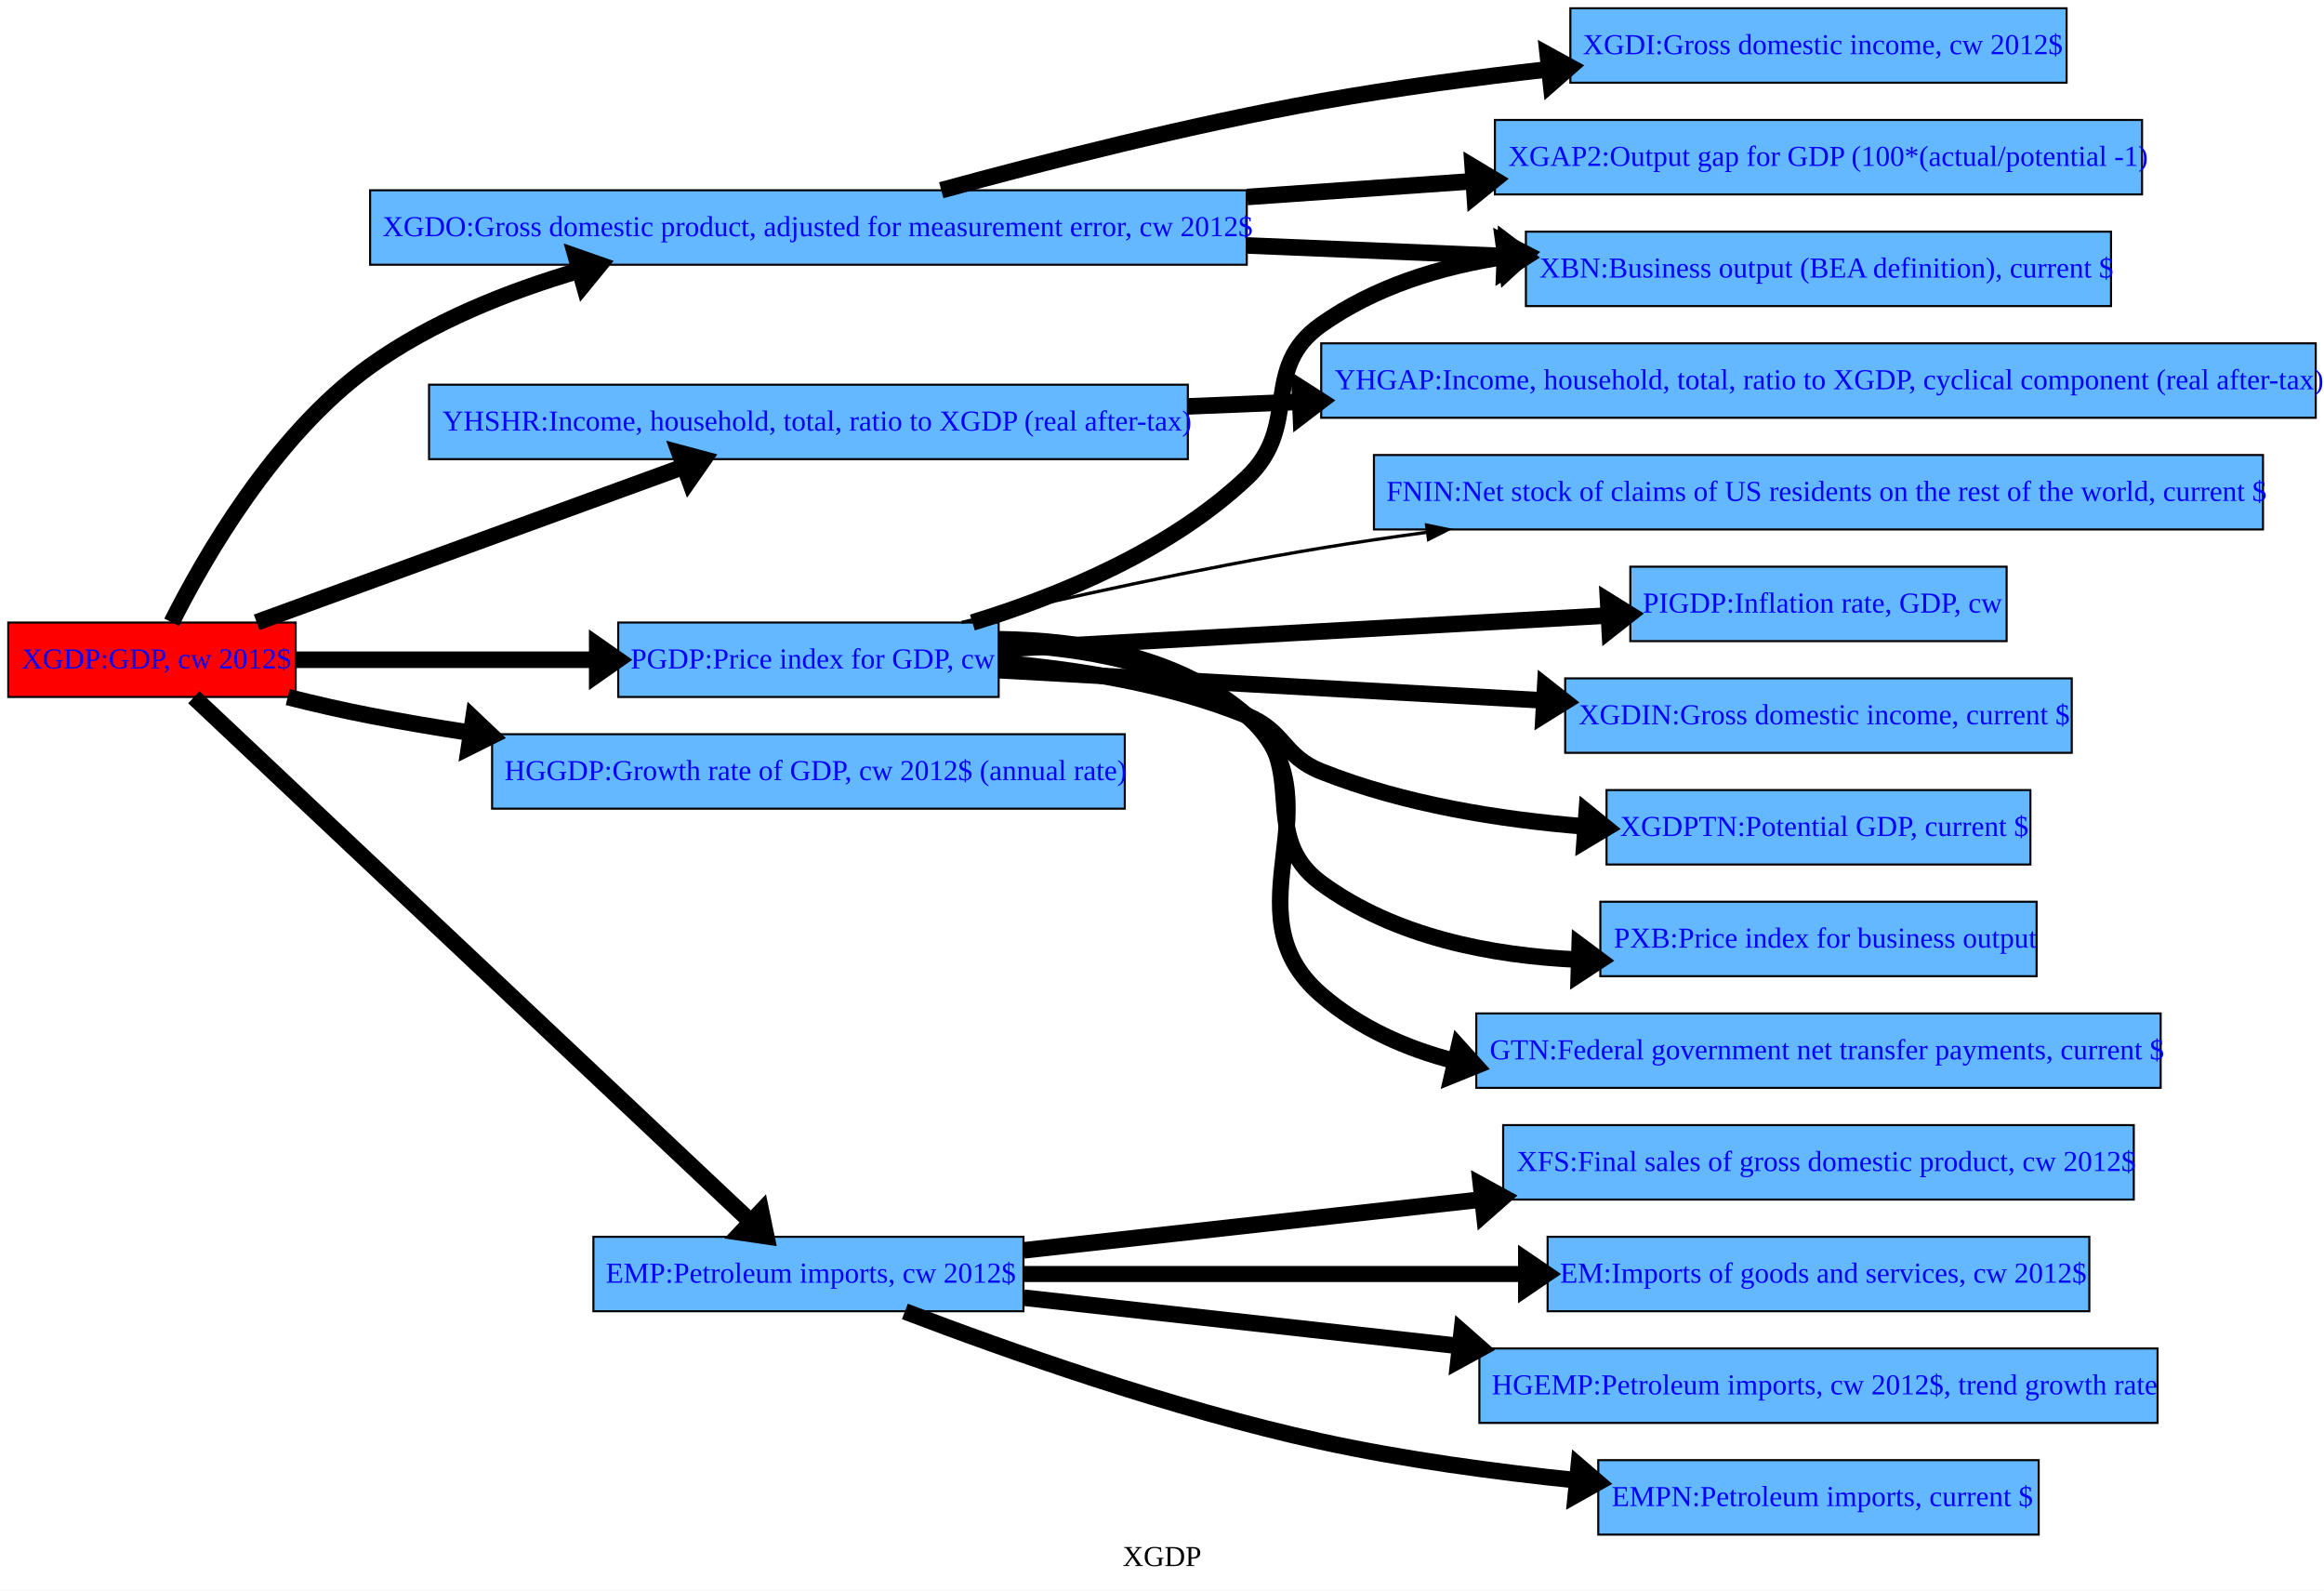
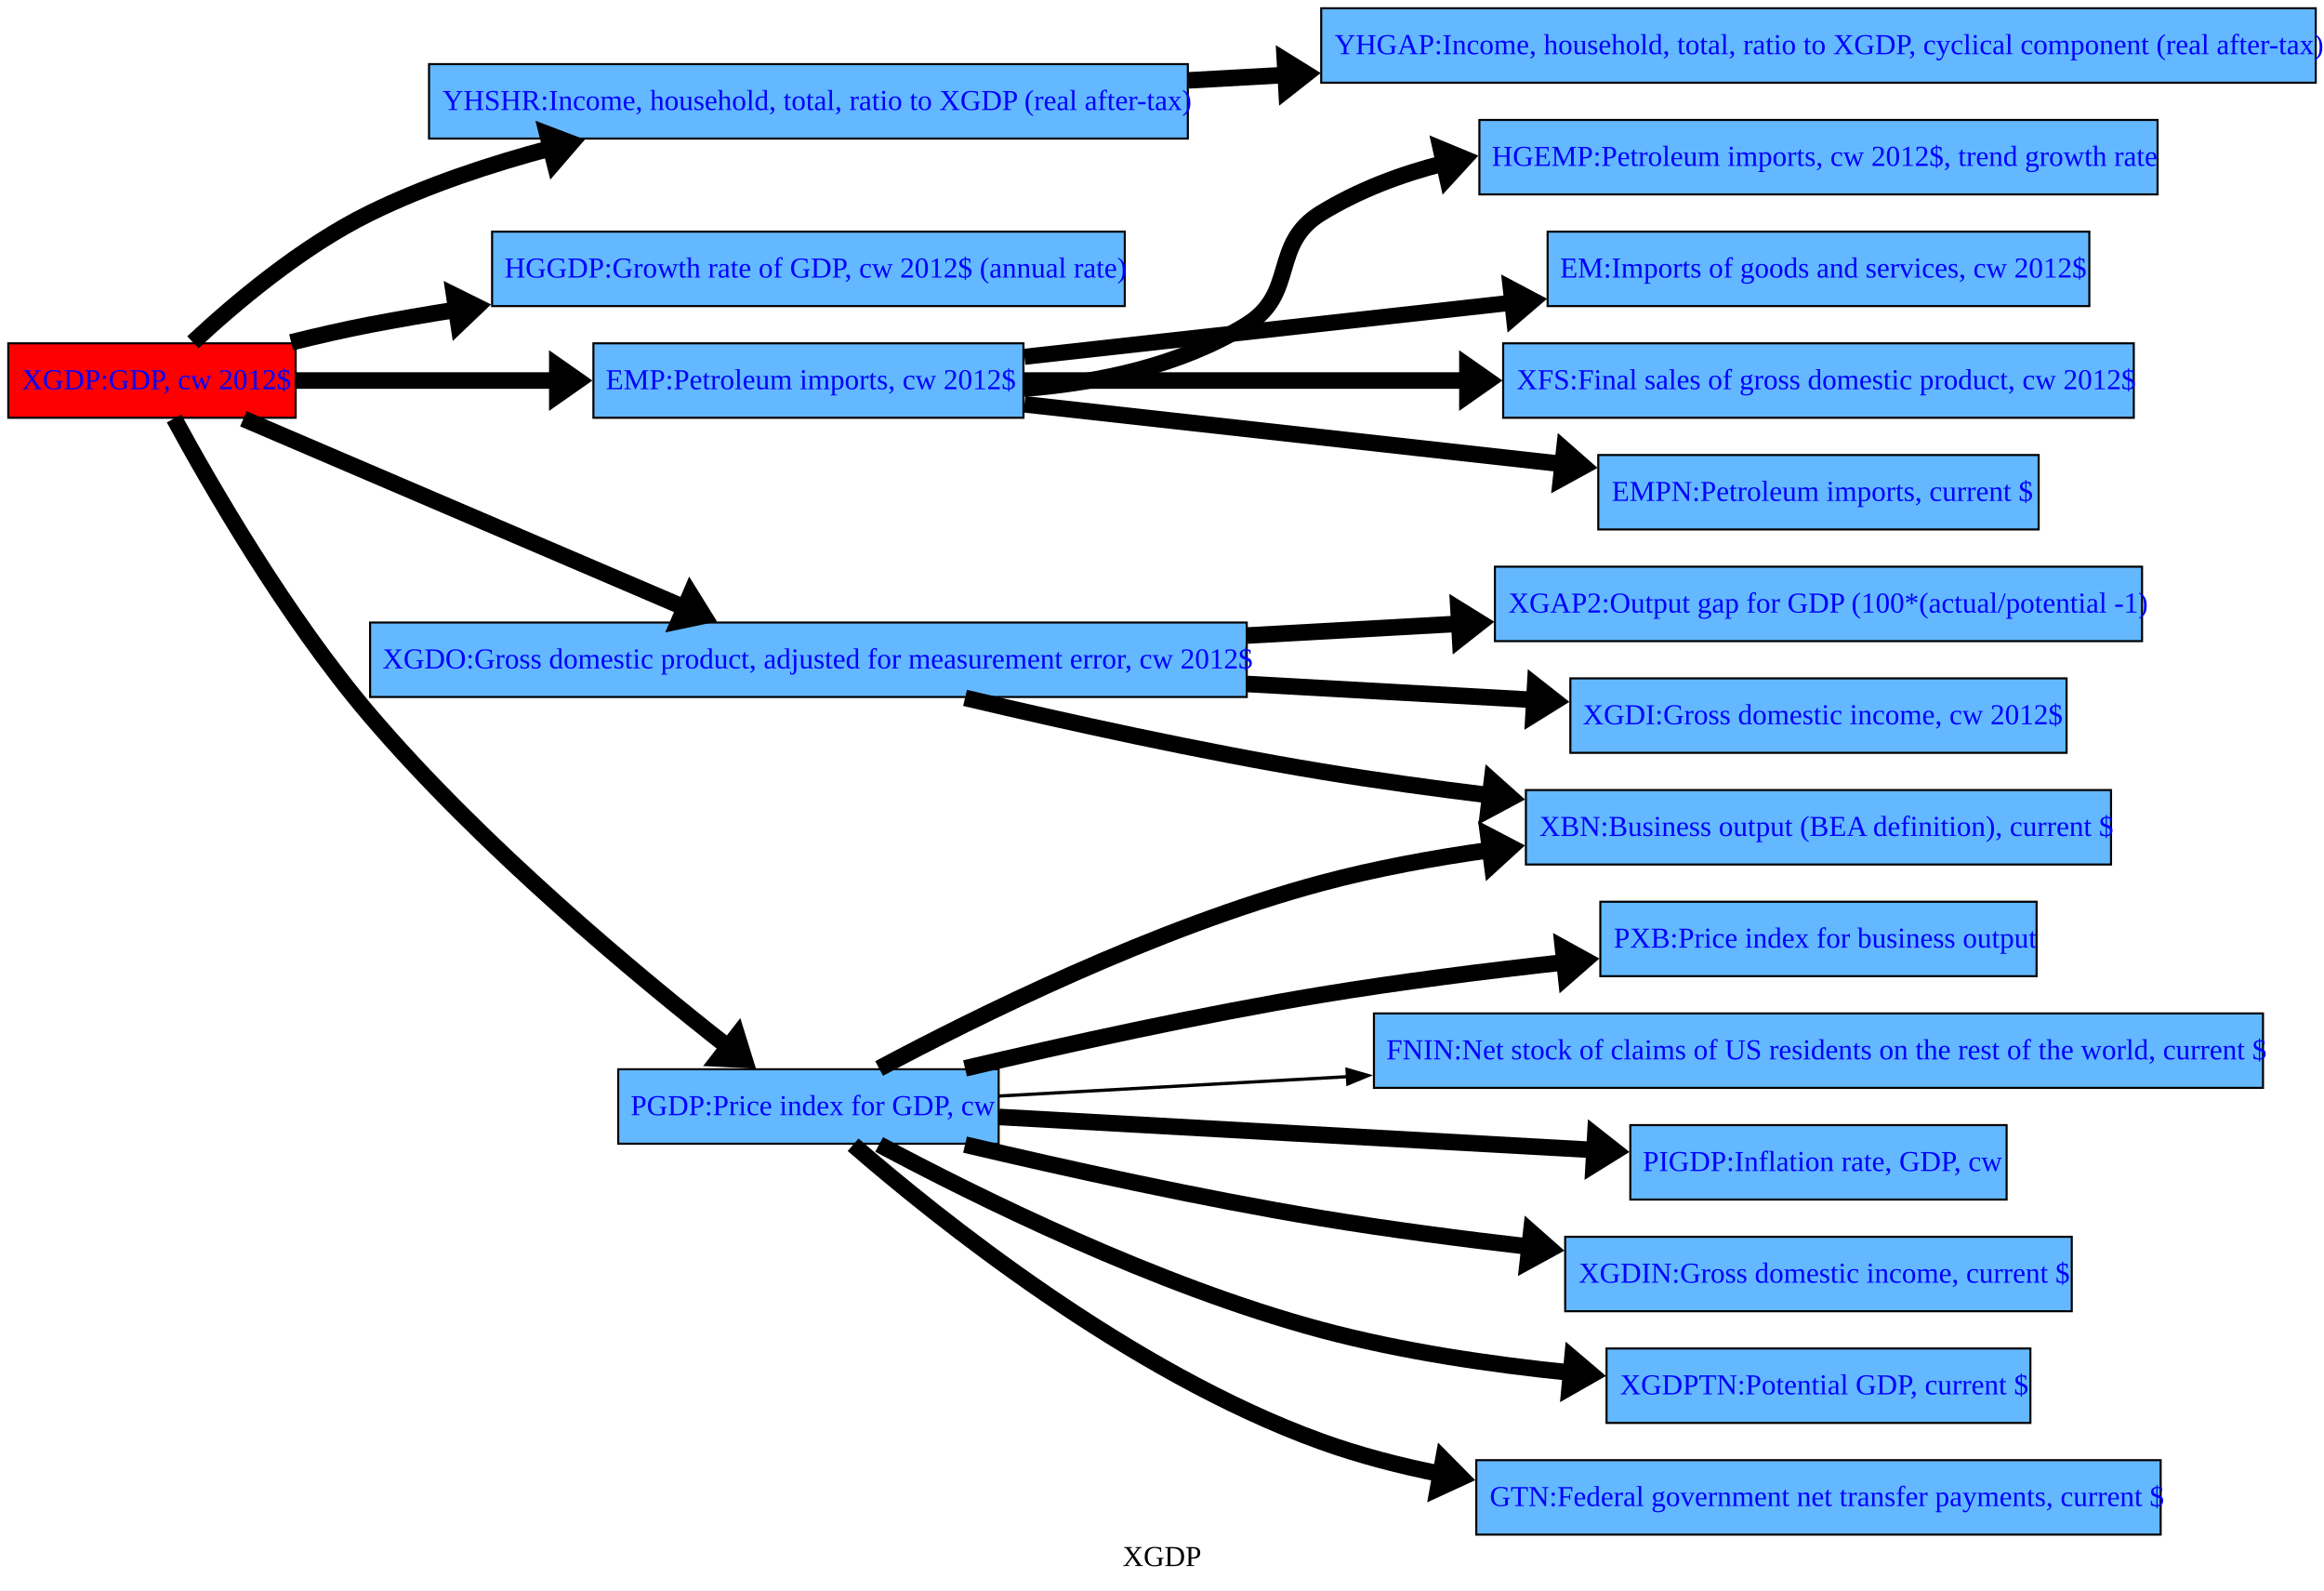
<svg xmlns="http://www.w3.org/2000/svg" xmlns:xlink="http://www.w3.org/1999/xlink" width="1124pt" height="769pt" viewBox="0.00 0.00 1124.00 769.00">
  <g id="graph0" class="graph" transform="scale(1 1) rotate(0) translate(4 765)">
-     <polygon fill="white" stroke="transparent" points="-4,4 -4,-765 1120,-765 1120,4 -4,4" />
+     <polygon fill="white" stroke="none" points="-4,4 -4,-765 1120,-765 1120,4 -4,4" />
    <text text-anchor="middle" x="558" y="-7.8" font-family="Times New Roman,serif" font-size="14.00">XGDP</text>
    <g id="node1" class="node">
      <g id="a_node1">
-         <a xlink:title="Net stock of claims of US residents on the rest of the world, current $ FRML  &lt;&gt; FNIN = FNIN_A+FNIN_AERR+ (.25*FCBN+.54*(((LOG(FPC))-(LOG(FPC(-1))))*FNICN(-1))-.32*(((LOG(PGDP))-(LOG(PGDP(-1))))*FNILN(-1))-.67*(((LOG(FPX))-(LOG(FPX(-1))))*FNICN(-1))+.06*(((LOG(FPX))-(LOG(FPX(-1))))*FNILN(-1))+FNIRN) +FNIN(-1) $">
-           <polygon fill="#63b8ff" stroke="black" points="1090.5,-545 660.5,-545 660.5,-509 1090.5,-509 1090.5,-545" />
-           <text text-anchor="start" x="666.5" y="-522.8" font-family="Times New Roman,serif" font-size="14.00" fill="blue">FNIN:Net stock of claims of US residents on the rest of the world, current $</text>
+         <a xlink:title="Petroleum imports, cw 2012$, trend growth rate FRML &lt;Z&gt; HGEMP = HGEMP_A+HGEMP_AERR+ (.9*HGEMP(-1)+.1*400*LOG(EMP/EMP(-1)))  $">
+           <polygon fill="#63b8ff" stroke="black" points="1039.5,-707 711.5,-707 711.5,-671 1039.5,-671 1039.5,-707" />
+           <text text-anchor="start" x="717.5" y="-684.8" font-family="Times New Roman,serif" font-size="14.00" fill="blue">HGEMP:Petroleum imports, cw 2012$, trend growth rate</text>
        </a>
      </g>
    </g>
    <g id="node2" class="node">
      <g id="a_node2">
-         <a xlink:title="Gross domestic product, adjusted for measurement error, cw 2012$ FRML  &lt;&gt; XGDO = XGDO_A+XGDO_AERR+ (XGDP/MEP)  $">
-           <polygon fill="#63b8ff" stroke="black" points="599,-673 175,-673 175,-637 599,-637 599,-673" />
-           <text text-anchor="start" x="181" y="-650.8" font-family="Times New Roman,serif" font-size="14.00" fill="blue">XGDO:Gross domestic product, adjusted for measurement error, cw 2012$</text>
+         <a xlink:title="Imports of goods and services, cw 2012$ FRML  &lt;&gt; EM = EXP(EM_A+EM_AERR+ (LOG(EM(-1))+.5*(EMON/EMN+EMON(-1)/EMN(-1))*((LOG(EMO))-(LOG(EMO(-1))))+.5*(EMPN/EMN+EMPN(-1)/EMN(-1))*((LOG(EMP))-(LOG(EMP(-1))))) ) $">
+           <polygon fill="#63b8ff" stroke="black" points="1006.5,-653 744.5,-653 744.5,-617 1006.5,-617 1006.5,-653" />
+           <text text-anchor="start" x="750.5" y="-630.8" font-family="Times New Roman,serif" font-size="14.00" fill="blue">EM:Imports of goods and services, cw 2012$</text>
        </a>
      </g>
    </g>
    <g id="node3" class="node">
      <g id="a_node3">
-         <a xlink:title="Gross domestic income, cw 2012$ FRML  &lt;&gt; XGDI = XGDI_A+XGDI_AERR+ (XGDO*MEI)  $">
-           <polygon fill="#63b8ff" stroke="black" points="995.5,-761 755.5,-761 755.5,-725 995.5,-725 995.5,-761" />
-           <text text-anchor="start" x="761.5" y="-738.8" font-family="Times New Roman,serif" font-size="14.00" fill="blue">XGDI:Gross domestic income, cw 2012$</text>
-         </a>
-       </g>
-     </g>
-     <g id="edge18" class="edge">
-       <g id="a_edge18">
-         <a xlink:href="bogus" xlink:title=" XGDO -&gt; XGDI Min. att. -1633%  max: 465%">
-           <path fill="none" stroke="black" stroke-width="8" d="M451.23,-673.02C500.84,-686.58 571.85,-704.69 635,-716 670.58,-722.37 709.41,-727.52 745.26,-731.54" />
-           <polygon fill="black" stroke="black" stroke-width="8" points="744.58,-738.51 755.28,-732.64 746.11,-724.59 744.58,-738.51" />
-         </a>
-       </g>
-     </g>
-     <g id="node8" class="node">
-       <g id="a_node8">
-         <a xlink:title="Business output (BEA definition), current $ FRML  &lt;&gt; XBN = XBN_A+XBN_AERR+ (PXB/100*XBO+XGDPN-XGDO*PGDP/100)  $">
-           <polygon fill="#63b8ff" stroke="black" points="1017,-653 734,-653 734,-617 1017,-617 1017,-653" />
-           <text text-anchor="start" x="740.5" y="-630.8" font-family="Times New Roman,serif" font-size="14.00" fill="blue">XBN:Business output (BEA definition), current $</text>
-         </a>
-       </g>
-     </g>
-     <g id="edge15" class="edge">
-       <g id="a_edge15">
-         <a xlink:href="bogus" xlink:title=" XGDO -&gt; XBN Min. att. -412%  max: 993%">
-           <path fill="none" stroke="black" stroke-width="8" d="M599.26,-646.31C641.14,-644.59 684.29,-642.82 723.66,-641.2" />
-           <polygon fill="black" stroke="black" stroke-width="8" points="724.15,-648.19 733.85,-640.78 723.57,-634.2 724.15,-648.19" />
-         </a>
-       </g>
-     </g>
-     <g id="node11" class="node">
-       <g id="a_node11">
-         <a xlink:title="Output gap for GDP (100*(actual/potential -1) FRML  &lt;&gt; XGAP2 = XGAP2_A+XGAP2_AERR+ (100*(XGDO/XGDPT-1))  $">
-           <polygon fill="#63b8ff" stroke="black" points="1032,-707 719,-707 719,-671 1032,-671 1032,-707" />
-           <text text-anchor="start" x="725.5" y="-684.8" font-family="Times New Roman,serif" font-size="14.00" fill="blue">XGAP2:Output gap for GDP (100*(actual/potential -1)</text>
-         </a>
-       </g>
-     </g>
-     <g id="edge9" class="edge">
-       <g id="a_edge9">
-         <a xlink:href="bogus" xlink:title=" XGDO -&gt; XGAP2 Min. att. -732%  max: 596%">
-           <path fill="none" stroke="black" stroke-width="8" d="M599.26,-669.76C635.79,-672.32 673.29,-674.94 708.41,-677.39" />
-           <polygon fill="black" stroke="black" stroke-width="8" points="708.27,-684.4 718.73,-678.11 709.24,-670.43 708.27,-684.4" />
+         <a xlink:title="Price index for business output FRML  &lt;&gt; PXB = PXB_A+PXB_AERR+ (UPXB*PGDP)  $">
+           <polygon fill="#63b8ff" stroke="black" points="981,-329 770,-329 770,-293 981,-293 981,-329" />
+           <text text-anchor="start" x="776.5" y="-306.8" font-family="Times New Roman,serif" font-size="14.00" fill="blue">PXB:Price index for business output</text>
        </a>
      </g>
    </g>
    <g id="node4" class="node">
      <g id="a_node4">
+         <a xlink:title="Net stock of claims of US residents on the rest of the world, current $ FRML  &lt;&gt; FNIN = FNIN_A+FNIN_AERR+ (.25*FCBN+.54*(((LOG(FPC))-(LOG(FPC(-1))))*FNICN(-1))-.32*(((LOG(PGDP))-(LOG(PGDP(-1))))*FNILN(-1))-.67*(((LOG(FPX))-(LOG(FPX(-1))))*FNICN(-1))+.06*(((LOG(FPX))-(LOG(FPX(-1))))*FNILN(-1))+FNIRN) +FNIN(-1) $">
+           <polygon fill="#63b8ff" stroke="black" points="1090.5,-275 660.5,-275 660.5,-239 1090.5,-239 1090.5,-275" />
+           <text text-anchor="start" x="666.5" y="-252.8" font-family="Times New Roman,serif" font-size="14.00" fill="blue">FNIN:Net stock of claims of US residents on the rest of the world, current $</text>
+         </a>
+       </g>
+     </g>
+     <g id="node5" class="node">
+       <g id="a_node5">
        <a xlink:title="Income, household, total, ratio to XGDP (real after-tax) FRML  &lt;&gt; YHSHR = YHSHR_A+YHSHR_AERR+ (YH/XGDP)  $">
-           <polygon fill="#63b8ff" stroke="black" points="570.5,-579 203.5,-579 203.5,-543 570.5,-543 570.5,-579" />
-           <text text-anchor="start" x="210" y="-556.8" font-family="Times New Roman,serif" font-size="14.00" fill="blue">YHSHR:Income, household, total, ratio to XGDP (real after-tax)</text>
+           <polygon fill="#63b8ff" stroke="black" points="570.5,-734 203.5,-734 203.5,-698 570.5,-698 570.5,-734" />
+           <text text-anchor="start" x="210" y="-711.8" font-family="Times New Roman,serif" font-size="14.00" fill="blue">YHSHR:Income, household, total, ratio to XGDP (real after-tax)</text>
        </a>
      </g>
    </g>
    <g id="node18" class="node">
      <g id="a_node18">
        <a xlink:title="Income, household, total, ratio to XGDP, cyclical component (real after-tax) FRML  &lt;&gt; YHGAP = YHGAP_A+YHGAP_AERR+ (100*LOG(YHSHR/ZYHST))  $">
-           <polygon fill="#63b8ff" stroke="black" points="1116,-599 635,-599 635,-563 1116,-563 1116,-599" />
-           <text text-anchor="start" x="641.5" y="-576.8" font-family="Times New Roman,serif" font-size="14.00" fill="blue">YHGAP:Income, household, total, ratio to XGDP, cyclical component (real after-tax)</text>
+           <polygon fill="#63b8ff" stroke="black" points="1116,-761 635,-761 635,-725 1116,-725 1116,-761" />
+           <text text-anchor="start" x="641.5" y="-738.8" font-family="Times New Roman,serif" font-size="14.00" fill="blue">YHGAP:Income, household, total, ratio to XGDP, cyclical component (real after-tax)</text>
+         </a>
+       </g>
+     </g>
+     <g id="edge5" class="edge">
+       <g id="a_edge5">
+         <a xlink:href="bogus" xlink:title=" YHSHR -&gt; YHGAP Min. att. -2287%  max: 2200%">
+           <path fill="none" stroke="black" stroke-width="8" d="M570.89,-726.15C586.3,-727.01 602.07,-727.88 617.91,-728.76" />
+           <polygon fill="black" stroke="black" stroke-width="8" points="617.43,-735.74 627.81,-729.31 618.21,-721.77 617.43,-735.74" />
+         </a>
+       </g>
+     </g>
+     <g id="node6" class="node">
+       <g id="a_node6">
+         <a xlink:title="GDP, cw 2012$ FRML &lt;Z&gt; XGDP = EXP(XGDP_A+XGDP_AERR+ (LOG(XGDP(-1))+0.9985*LOG(XFS/XFS(-1))+0.6264*(LOG(KI)-LOG(KI(-1)))+-0.6249*(LOG(KI(-1))-LOG(KI(-2)))) ) $">
+           <polygon fill="red" stroke="black" points="139,-599 0,-599 0,-563 139,-563 139,-599" />
+           <text text-anchor="start" x="6.5" y="-576.8" font-family="Times New Roman,serif" font-size="14.00" fill="blue">XGDP:GDP, cw 2012$</text>
+         </a>
+       </g>
+     </g>
+     <g id="edge1" class="edge">
+       <g id="a_edge1">
+         <a xlink:href="bogus" xlink:title=" XGDP -&gt; YHSHR Min. att. -825%  max: 268%">
+           <path fill="none" stroke="black" stroke-width="8" d="M89.28,-599.48C109.03,-617.91 141.8,-645.76 175,-662 202.23,-675.32 233.09,-685.59 262.64,-693.42" />
+           <polygon fill="black" stroke="black" stroke-width="8" points="260.72,-700.15 272.13,-695.81 264.15,-686.58 260.72,-700.15" />
+         </a>
+       </g>
+     </g>
+     <g id="node8" class="node">
+       <g id="a_node8">
+         <a xlink:title="Growth rate of GDP, cw 2012$ (annual rate) FRML  &lt;&gt; HGGDP = HGGDP_A+HGGDP_AERR+ (400*((LOG(XGDP))-(LOG(XGDP(-1)))))  $">
+           <polygon fill="#63b8ff" stroke="black" points="540,-653 234,-653 234,-617 540,-617 540,-653" />
+           <text text-anchor="start" x="240" y="-630.8" font-family="Times New Roman,serif" font-size="14.00" fill="blue">HGGDP:Growth rate of GDP, cw 2012$ (annual rate)</text>
+         </a>
+       </g>
+     </g>
+     <g id="edge16" class="edge">
+       <g id="a_edge16">
+         <a xlink:href="bogus" xlink:title=" XGDP -&gt; HGGDP Min. att. 100%  max: 100%">
+           <path fill="none" stroke="black" stroke-width="8" d="M136.83,-599.47C149.44,-602.6 162.58,-605.61 175,-608 188.55,-610.61 202.65,-613.03 216.84,-615.26" />
+           <polygon fill="black" stroke="black" stroke-width="8" points="215.67,-622.17 226.61,-616.75 217.78,-608.33 215.67,-622.17" />
+         </a>
+       </g>
+     </g>
+     <g id="node12" class="node">
+       <g id="a_node12">
+         <a xlink:title="Petroleum imports, cw 2012$ FRML &lt;Z&gt; EMP = XGDP*EXP(EMP_A+EMP_AERR+ (LOG(EMPTRT)+0.048026*((LOG(PMP/PXB))-(LOG(PMP(-1)/PXB(-1))))+0.022115*XGAP2(-1)) ) $">
+           <polygon fill="#63b8ff" stroke="black" points="491,-599 283,-599 283,-563 491,-563 491,-599" />
+           <text text-anchor="start" x="289" y="-576.8" font-family="Times New Roman,serif" font-size="14.00" fill="blue">EMP:Petroleum imports, cw 2012$</text>
+         </a>
+       </g>
+     </g>
+     <g id="edge12" class="edge">
+       <g id="a_edge12">
+         <a xlink:href="bogus" xlink:title=" XGDP -&gt; EMP Min. att. -47%  max: 216%">
+           <path fill="none" stroke="black" stroke-width="8" d="M139.35,-581C176.32,-581 222.97,-581 265.73,-581" />
+           <polygon fill="black" stroke="black" stroke-width="8" points="265.54,-588 275.54,-581 265.54,-574 265.54,-588" />
+         </a>
+       </g>
+     </g>
+     <g id="node14" class="node">
+       <g id="a_node14">
+         <a xlink:title="Gross domestic product, adjusted for measurement error, cw 2012$ FRML  &lt;&gt; XGDO = XGDO_A+XGDO_AERR+ (XGDP/MEP)  $">
+           <polygon fill="#63b8ff" stroke="black" points="599,-464 175,-464 175,-428 599,-428 599,-464" />
+           <text text-anchor="start" x="181" y="-441.8" font-family="Times New Roman,serif" font-size="14.00" fill="blue">XGDO:Gross domestic product, adjusted for measurement error, cw 2012$</text>
+         </a>
+       </g>
+     </g>
+     <g id="edge15" class="edge">
+       <g id="a_edge15">
+         <a xlink:href="bogus" xlink:title=" XGDP -&gt; XGDO Min. att. -9175%  max: 1573%">
+           <path fill="none" stroke="black" stroke-width="8" d="M113.71,-562.51C169.13,-538.8 265.48,-497.57 327.46,-471.05" />
+           <polygon fill="black" stroke="black" stroke-width="8" points="329.96,-477.59 336.4,-467.22 324.45,-464.72 329.96,-477.59" />
+         </a>
+       </g>
+     </g>
+     <g id="node15" class="node">
+       <g id="a_node15">
+         <a xlink:title="Price index for GDP, cw FRML  &lt;&gt; PGDP = PGDP_A+PGDP_AERR+ (100*XGDPN/XGDP)  $">
+           <polygon fill="#63b8ff" stroke="black" points="479,-248 295,-248 295,-212 479,-212 479,-248" />
+           <text text-anchor="start" x="301" y="-225.8" font-family="Times New Roman,serif" font-size="14.00" fill="blue">PGDP:Price index for GDP, cw</text>
+         </a>
+       </g>
+     </g>
+     <g id="edge18" class="edge">
+       <g id="a_edge18">
+         <a xlink:href="bogus" xlink:title=" XGDP -&gt; PGDP Min. att. -2763%  max: 15152%">
+           <path fill="none" stroke="black" stroke-width="8" d="M80.19,-562.66C97.14,-531.45 134.26,-466.73 175,-419 229.02,-355.72 303.8,-293.53 348.3,-258.63" />
+           <polygon fill="black" stroke="black" stroke-width="8" points="352.5,-264.23 356.11,-252.57 343.92,-253.17 352.5,-264.23" />
+         </a>
+       </g>
+     </g>
+     <g id="node7" class="node">
+       <g id="a_node7">
+         <a xlink:title="Inflation rate, GDP, cw FRML  &lt;&gt; PIGDP = PIGDP_A+PIGDP_AERR+ (400*((LOG(PGDP))-(LOG(PGDP(-1)))))  $">
+           <polygon fill="#63b8ff" stroke="black" points="966.5,-221 784.5,-221 784.5,-185 966.5,-185 966.5,-221" />
+           <text text-anchor="start" x="790.5" y="-198.8" font-family="Times New Roman,serif" font-size="14.00" fill="blue">PIGDP:Inflation rate, GDP, cw</text>
+         </a>
+       </g>
+     </g>
+     <g id="node9" class="node">
+       <g id="a_node9">
+         <a xlink:title="Output gap for GDP (100*(actual/potential -1) FRML  &lt;&gt; XGAP2 = XGAP2_A+XGAP2_AERR+ (100*(XGDO/XGDPT-1))  $">
+           <polygon fill="#63b8ff" stroke="black" points="1032,-491 719,-491 719,-455 1032,-455 1032,-491" />
+           <text text-anchor="start" x="725.5" y="-468.8" font-family="Times New Roman,serif" font-size="14.00" fill="blue">XGAP2:Output gap for GDP (100*(actual/potential -1)</text>
+         </a>
+       </g>
+     </g>
+     <g id="node10" class="node">
+       <g id="a_node10">
+         <a xlink:title="Gross domestic income, cw 2012$ FRML  &lt;&gt; XGDI = XGDI_A+XGDI_AERR+ (XGDO*MEI)  $">
+           <polygon fill="#63b8ff" stroke="black" points="995.5,-437 755.5,-437 755.5,-401 995.5,-401 995.5,-437" />
+           <text text-anchor="start" x="761.5" y="-414.8" font-family="Times New Roman,serif" font-size="14.00" fill="blue">XGDI:Gross domestic income, cw 2012$</text>
+         </a>
+       </g>
+     </g>
+     <g id="node11" class="node">
+       <g id="a_node11">
+         <a xlink:title="Final sales of gross domestic product, cw 2012$ FRML &lt;Z&gt; XFS = EXP(XFS_A+XFS_AERR+ (LOG(XFS(-1))+0.6849*LOG(ECNIA/ECNIA(-1))+0.0386*LOG(EH/EH(-1))+0.1324*LOG(EBFI/EBFI(-1))+0.0429*LOG(EGFE/EGFE(-1))+0.0223*LOG(EGFL/EGFL(-1))+0.0395*LOG(EGSE/EGSE(-1))+0.0691*LOG(EGSL/EGSL(-1))+0.1203*LOG(EX/EX(-1))+-0.1399*LOG(EMO/EMO(-1))+-0.0101*LOG(EMP/EMP(-1))) ) $">
+           <polygon fill="#63b8ff" stroke="black" points="1028,-599 723,-599 723,-563 1028,-563 1028,-599" />
+           <text text-anchor="start" x="729.5" y="-576.8" font-family="Times New Roman,serif" font-size="14.00" fill="blue">XFS:Final sales of gross domestic product, cw 2012$</text>
+         </a>
+       </g>
+     </g>
+     <g id="edge11" class="edge">
+       <g id="a_edge11">
+         <a xlink:href="bogus" xlink:title=" EMP -&gt; HGEMP Min. att. -665%  max: 313%">
+           <path fill="none" stroke="black" stroke-width="8" d="M491.25,-577.07C527.57,-579.95 567.22,-588.3 599,-608 623.51,-623.2 610.37,-646.98 635,-662 653.13,-673.05 673.49,-680.79 694.47,-686.08" />
+           <polygon fill="black" stroke="black" stroke-width="8" points="692.92,-692.91 704.2,-688.24 695.95,-679.24 692.92,-692.91" />
+         </a>
+       </g>
+     </g>
+     <g id="edge4" class="edge">
+       <g id="a_edge4">
+         <a xlink:href="bogus" xlink:title=" EMP -&gt; EM Min. att. -78%  max: 24%">
+           <path fill="none" stroke="black" stroke-width="7.78" d="M491.47,-592.49C560.22,-600.12 651.52,-610.25 727.73,-618.71" />
+           <polygon fill="black" stroke="black" stroke-width="7.78" points="726.69,-625.44 737.38,-619.78 728.19,-611.91 726.69,-625.44" />
+         </a>
+       </g>
+     </g>
+     <g id="edge13" class="edge">
+       <g id="a_edge13">
+         <a xlink:href="bogus" xlink:title=" EMP -&gt; XFS Min. att. -108%  max: 5%">
+           <path fill="none" stroke="black" stroke-width="8" d="M491.47,-581C553.72,-581 634.45,-581 705.74,-581" />
+           <polygon fill="black" stroke="black" stroke-width="8" points="705.71,-588 715.71,-581 705.71,-574 705.71,-588" />
+         </a>
+       </g>
+     </g>
+     <g id="node20" class="node">
+       <g id="a_node20">
+         <a xlink:title="Petroleum imports, current $ FRML  &lt;&gt; EMPN = EMPN_A+EMPN_AERR+ (.01*PMP*EMP)  $">
+           <polygon fill="#63b8ff" stroke="black" points="982,-545 769,-545 769,-509 982,-509 982,-545" />
+           <text text-anchor="start" x="775.5" y="-522.8" font-family="Times New Roman,serif" font-size="14.00" fill="blue">EMPN:Petroleum imports, current $</text>
+         </a>
+       </g>
+     </g>
+     <g id="edge17" class="edge">
+       <g id="a_edge17">
+         <a xlink:href="bogus" xlink:title=" EMP -&gt; EMPN Min. att. -3490%  max: 237%">
+           <path fill="none" stroke="black" stroke-width="8" d="M491.47,-569.51C567.66,-561.06 671.53,-549.53 751.89,-540.61" />
+           <polygon fill="black" stroke="black" stroke-width="8" points="752.56,-547.58 761.73,-539.52 751.02,-533.66 752.56,-547.58" />
+         </a>
+       </g>
+     </g>
+     <g id="node13" class="node">
+       <g id="a_node13">
+         <a xlink:title="Gross domestic income, current $ FRML  &lt;&gt; XGDIN = XGDIN_A+XGDIN_AERR+ (XGDI*(PGDP/100))  $">
+           <polygon fill="#63b8ff" stroke="black" points="998,-167 753,-167 753,-131 998,-131 998,-167" />
+           <text text-anchor="start" x="759.5" y="-144.8" font-family="Times New Roman,serif" font-size="14.00" fill="blue">XGDIN:Gross domestic income, current $</text>
+         </a>
+       </g>
+     </g>
+     <g id="edge8" class="edge">
+       <g id="a_edge8">
+         <a xlink:href="bogus" xlink:title=" XGDO -&gt; XGAP2 Min. att. -732%  max: 596%">
+           <path fill="none" stroke="black" stroke-width="8" d="M599.26,-457.72C633.59,-459.63 668.79,-461.58 702.05,-463.43" />
+           <polygon fill="black" stroke="black" stroke-width="8" points="701.39,-470.4 711.77,-463.97 702.17,-456.43 701.39,-470.4" />
        </a>
      </g>
    </g>
    <g id="edge2" class="edge">
      <g id="a_edge2">
-         <a xlink:href="bogus" xlink:title=" YHSHR -&gt; YHGAP Min. att. -2287%  max: 2200%">
-           <path fill="none" stroke="black" stroke-width="8" d="M570.54,-568.5C588.28,-569.23 606.49,-569.98 624.74,-570.73" />
-           <polygon fill="black" stroke="black" stroke-width="8" points="624.61,-577.73 634.89,-571.15 625.18,-563.74 624.61,-577.73" />
-         </a>
-       </g>
-     </g>
-     <g id="node5" class="node">
-       <g id="a_node5">
-         <a xlink:title="GDP, cw 2012$ FRML &lt;Z&gt; XGDP = EXP(XGDP_A+XGDP_AERR+ (LOG(XGDP(-1))+0.9985*LOG(XFS/XFS(-1))+0.6264*(LOG(KI)-LOG(KI(-1)))+-0.6249*(LOG(KI(-1))-LOG(KI(-2)))) ) $">
-           <polygon fill="red" stroke="black" points="139,-464 0,-464 0,-428 139,-428 139,-464" />
-           <text text-anchor="start" x="6.5" y="-441.8" font-family="Times New Roman,serif" font-size="14.00" fill="blue">XGDP:GDP, cw 2012$</text>
+         <a xlink:href="bogus" xlink:title=" XGDO -&gt; XGDI Min. att. -1633%  max: 465%">
+           <path fill="none" stroke="black" stroke-width="8" d="M599.26,-434.28C646.35,-431.66 695.06,-428.96 738.18,-426.57" />
+           <polygon fill="black" stroke="black" stroke-width="8" points="738.48,-433.56 748.08,-426.02 737.7,-419.58 738.48,-433.56" />
+         </a>
+       </g>
+     </g>
+     <g id="node17" class="node">
+       <g id="a_node17">
+         <a xlink:title="Business output (BEA definition), current $ FRML  &lt;&gt; XBN = XBN_A+XBN_AERR+ (PXB/100*XBO+XGDPN-XGDO*PGDP/100)  $">
+           <polygon fill="#63b8ff" stroke="black" points="1017,-383 734,-383 734,-347 1017,-347 1017,-383" />
+           <text text-anchor="start" x="740.5" y="-360.8" font-family="Times New Roman,serif" font-size="14.00" fill="blue">XBN:Business output (BEA definition), current $</text>
+         </a>
+       </g>
+     </g>
+     <g id="edge9" class="edge">
+       <g id="a_edge9">
+         <a xlink:href="bogus" xlink:title=" XGDO -&gt; XBN Min. att. -412%  max: 993%">
+           <path fill="none" stroke="black" stroke-width="8" d="M462.74,-427.56C511.53,-416.04 576.75,-401.62 635,-392 661.45,-387.63 689.66,-383.76 717.09,-380.4" />
+           <polygon fill="black" stroke="black" stroke-width="8" points="717.56,-387.4 726.67,-379.26 715.91,-373.5 717.56,-387.4" />
+         </a>
+       </g>
+     </g>
+     <g id="edge7" class="edge">
+       <g id="a_edge7">
+         <a xlink:href="bogus" xlink:title=" PGDP -&gt; PXB Min. att. 100%  max: 100%">
+           <path fill="none" stroke="black" stroke-width="8" d="M462.74,-248.44C511.53,-259.96 576.75,-274.38 635,-284 673.12,-290.3 714.91,-295.57 752.75,-299.73" />
+           <polygon fill="black" stroke="black" stroke-width="8" points="751.92,-306.68 762.61,-300.79 753.42,-292.76 751.92,-306.68" />
+         </a>
+       </g>
+     </g>
+     <g id="edge3" class="edge">
+       <g id="a_edge3">
+         <a xlink:href="bogus" xlink:title=" PGDP -&gt; FNIN Min. att. -16%  max: 13%">
+           <path fill="none" stroke="black" stroke-width="1.58" d="M479.22,-235.06C527.1,-237.72 588.09,-241.1 647.75,-244.42" />
+           <polygon fill="black" stroke="black" stroke-width="1.58" points="647.49,-247.91 657.67,-244.97 647.88,-240.92 647.49,-247.91" />
+         </a>
+       </g>
+     </g>
+     <g id="edge14" class="edge">
+       <g id="a_edge14">
+         <a xlink:href="bogus" xlink:title=" PGDP -&gt; PIGDP Min. att. 100%  max: 100%">
+           <path fill="none" stroke="black" stroke-width="8" d="M479.22,-224.94C560.99,-220.4 681.01,-213.74 767.33,-208.95" />
+           <polygon fill="black" stroke="black" stroke-width="8" points="767.56,-215.95 777.15,-208.4 766.78,-201.97 767.56,-215.95" />
        </a>
      </g>
    </g>
    <g id="edge20" class="edge">
      <g id="a_edge20">
-         <a xlink:href="bogus" xlink:title=" XGDP -&gt; XGDO Min. att. -9175%  max: 1573%">
-           <path fill="none" stroke="black" stroke-width="8" d="M79.04,-464.12C94.16,-494.25 128.48,-554.65 175,-588 204.84,-609.39 241.79,-624.14 276.38,-634.24" />
-           <polygon fill="black" stroke="black" stroke-width="8" points="274.55,-640.99 286.07,-636.96 278.34,-627.52 274.55,-640.99" />
-         </a>
-       </g>
-     </g>
-     <g id="edge17" class="edge">
-       <g id="a_edge17">
-         <a xlink:href="bogus" xlink:title=" XGDP -&gt; YHSHR Min. att. -825%  max: 268%">
-           <path fill="none" stroke="black" stroke-width="8" d="M120.14,-464.1C176.12,-484.5 267.07,-517.65 326.73,-539.39" />
-           <polygon fill="black" stroke="black" stroke-width="8" points="324.59,-546.07 336.39,-542.92 329.39,-532.91 324.59,-546.07" />
-         </a>
-       </g>
-     </g>
-     <g id="node6" class="node">
-       <g id="a_node6">
-         <a xlink:title="Growth rate of GDP, cw 2012$ (annual rate) FRML  &lt;&gt; HGGDP = HGGDP_A+HGGDP_AERR+ (400*((LOG(XGDP))-(LOG(XGDP(-1)))))  $">
-           <polygon fill="#63b8ff" stroke="black" points="540,-410 234,-410 234,-374 540,-374 540,-410" />
-           <text text-anchor="start" x="240" y="-387.8" font-family="Times New Roman,serif" font-size="14.00" fill="blue">HGGDP:Growth rate of GDP, cw 2012$ (annual rate)</text>
-         </a>
-       </g>
-     </g>
-     <g id="edge3" class="edge">
-       <g id="a_edge3">
-         <a xlink:href="bogus" xlink:title=" XGDP -&gt; HGGDP Min. att. 100%  max: 100%">
-           <path fill="none" stroke="black" stroke-width="8" d="M135.16,-427.95C148.27,-424.66 162.03,-421.5 175,-419 190.69,-415.98 207.11,-413.21 223.55,-410.69" />
-           <polygon fill="black" stroke="black" stroke-width="8" points="224.94,-417.56 233.79,-409.16 222.86,-403.72 224.94,-417.56" />
-         </a>
-       </g>
-     </g>
-     <g id="node7" class="node">
-       <g id="a_node7">
-         <a xlink:title="Petroleum imports, cw 2012$ FRML &lt;Z&gt; EMP = XGDP*EXP(EMP_A+EMP_AERR+ (LOG(EMPTRT)+0.048026*((LOG(PMP/PXB))-(LOG(PMP(-1)/PXB(-1))))+0.022115*XGAP2(-1)) ) $">
-           <polygon fill="#63b8ff" stroke="black" points="491,-167 283,-167 283,-131 491,-131 491,-167" />
-           <text text-anchor="start" x="289" y="-144.8" font-family="Times New Roman,serif" font-size="14.00" fill="blue">EMP:Petroleum imports, cw 2012$</text>
+         <a xlink:href="bogus" xlink:title=" PGDP -&gt; XGDIN Min. att. -198%  max: 196%">
+           <path fill="none" stroke="black" stroke-width="8" d="M462.74,-211.56C511.53,-200.04 576.75,-185.62 635,-176 667.58,-170.62 702.83,-165.99 736.01,-162.16" />
+           <polygon fill="black" stroke="black" stroke-width="8" points="736.55,-169.14 745.7,-161.07 734.98,-155.23 736.55,-169.14" />
+         </a>
+       </g>
+     </g>
+     <g id="node16" class="node">
+       <g id="a_node16">
+         <a xlink:title="Potential GDP, current $ FRML  &lt;&gt; XGDPTN = XGDPTN_A+XGDPTN_AERR+ (.01*PGDP*XGDPT)  $">
+           <polygon fill="#63b8ff" stroke="black" points="978,-113 773,-113 773,-77 978,-77 978,-113" />
+           <text text-anchor="start" x="779.5" y="-90.8" font-family="Times New Roman,serif" font-size="14.00" fill="blue">XGDPTN:Potential GDP, current $</text>
+         </a>
+       </g>
+     </g>
+     <g id="edge10" class="edge">
+       <g id="a_edge10">
+         <a xlink:href="bogus" xlink:title=" PGDP -&gt; XGDPTN Min. att. -10595%  max: 1487%">
+           <path fill="none" stroke="black" stroke-width="8" d="M421.19,-211.63C467.54,-186.88 554.99,-143.47 635,-122 673.72,-111.61 717.01,-105.21 756.02,-101.28" />
+           <polygon fill="black" stroke="black" stroke-width="8" points="756.49,-108.26 765.79,-100.36 755.19,-94.32 756.49,-108.26" />
+         </a>
+       </g>
+     </g>
+     <g id="edge19" class="edge">
+       <g id="a_edge19">
+         <a xlink:href="bogus" xlink:title=" PGDP -&gt; XBN Min. att. -681%  max: 183%">
+           <path fill="none" stroke="black" stroke-width="8" d="M421.19,-248.37C467.54,-273.12 554.99,-316.53 635,-338 661.14,-345.02 689.37,-350.21 716.95,-354.06" />
+           <polygon fill="black" stroke="black" stroke-width="8" points="715.82,-360.97 726.64,-355.32 717.63,-347.09 715.82,-360.97" />
+         </a>
+       </g>
+     </g>
+     <g id="node19" class="node">
+       <g id="a_node19">
+         <a xlink:title="Federal government net transfer payments, current $ FRML &lt;Z&gt; GTN = GTN_A+GTN_AERR+ (.01*PGDP*GTR)  $">
+           <polygon fill="#63b8ff" stroke="black" points="1041,-59 710,-59 710,-23 1041,-23 1041,-59" />
+           <text text-anchor="start" x="716.5" y="-36.8" font-family="Times New Roman,serif" font-size="14.00" fill="blue">GTN:Federal government net transfer payments, current $</text>
        </a>
      </g>
    </g>
    <g id="edge6" class="edge">
      <g id="a_edge6">
-         <a xlink:href="bogus" xlink:title=" XGDP -&gt; EMP Min. att. -47%  max: 216%">
-           <path fill="none" stroke="black" stroke-width="8" d="M89.76,-427.87C143.78,-377.02 296.8,-232.96 359.11,-174.31" />
-           <polygon fill="black" stroke="black" stroke-width="8" points="364.11,-179.22 366.59,-167.27 354.51,-169.03 364.11,-179.22" />
-         </a>
-       </g>
-     </g>
-     <g id="node16" class="node">
-       <g id="a_node16">
-         <a xlink:title="Price index for GDP, cw FRML  &lt;&gt; PGDP = PGDP_A+PGDP_AERR+ (100*XGDPN/XGDP)  $">
-           <polygon fill="#63b8ff" stroke="black" points="479,-464 295,-464 295,-428 479,-428 479,-464" />
-           <text text-anchor="start" x="301" y="-441.8" font-family="Times New Roman,serif" font-size="14.00" fill="blue">PGDP:Price index for GDP, cw</text>
-         </a>
-       </g>
-     </g>
-     <g id="edge11" class="edge">
-       <g id="a_edge11">
-         <a xlink:href="bogus" xlink:title=" XGDP -&gt; PGDP Min. att. -2763%  max: 15152%">
-           <path fill="none" stroke="black" stroke-width="8" d="M139.35,-446C181.92,-446 237.32,-446 284.83,-446" />
-           <polygon fill="black" stroke="black" stroke-width="8" points="284.84,-453 294.84,-446 284.84,-439 284.84,-453" />
-         </a>
-       </g>
-     </g>
-     <g id="node9" class="node">
-       <g id="a_node9">
-         <a xlink:title="Petroleum imports, cw 2012$, trend growth rate FRML &lt;Z&gt; HGEMP = HGEMP_A+HGEMP_AERR+ (.9*HGEMP(-1)+.1*400*LOG(EMP/EMP(-1)))  $">
-           <polygon fill="#63b8ff" stroke="black" points="1039.5,-113 711.5,-113 711.5,-77 1039.5,-77 1039.5,-113" />
-           <text text-anchor="start" x="717.5" y="-90.8" font-family="Times New Roman,serif" font-size="14.00" fill="blue">HGEMP:Petroleum imports, cw 2012$, trend growth rate</text>
-         </a>
-       </g>
-     </g>
-     <g id="edge4" class="edge">
-       <g id="a_edge4">
-         <a xlink:href="bogus" xlink:title=" EMP -&gt; HGEMP Min. att. -665%  max: 313%">
-           <path fill="none" stroke="black" stroke-width="8" d="M491.17,-137.55C552.32,-130.76 631.38,-121.99 701.8,-114.17" />
-           <polygon fill="black" stroke="black" stroke-width="8" points="702.96,-121.08 712.12,-113.02 701.41,-107.17 702.96,-121.08" />
-         </a>
-       </g>
-     </g>
-     <g id="node15" class="node">
-       <g id="a_node15">
-         <a xlink:title="Petroleum imports, current $ FRML  &lt;&gt; EMPN = EMPN_A+EMPN_AERR+ (.01*PMP*EMP)  $">
-           <polygon fill="#63b8ff" stroke="black" points="982,-59 769,-59 769,-23 982,-23 982,-59" />
-           <text text-anchor="start" x="775.5" y="-36.8" font-family="Times New Roman,serif" font-size="14.00" fill="blue">EMPN:Petroleum imports, current $</text>
-         </a>
-       </g>
-     </g>
-     <g id="edge14" class="edge">
-       <g id="a_edge14">
-         <a xlink:href="bogus" xlink:title=" EMP -&gt; EMPN Min. att. -3490%  max: 237%">
-           <path fill="none" stroke="black" stroke-width="8" d="M433.65,-130.9C482.64,-112.22 563.13,-83.66 635,-68 674.95,-59.29 719.3,-53.3 758.87,-49.22" />
-           <polygon fill="black" stroke="black" stroke-width="8" points="759.56,-56.18 768.82,-48.22 758.17,-42.25 759.56,-56.18" />
-         </a>
-       </g>
-     </g>
-     <g id="node17" class="node">
-       <g id="a_node17">
-         <a xlink:title="Final sales of gross domestic product, cw 2012$ FRML &lt;Z&gt; XFS = EXP(XFS_A+XFS_AERR+ (LOG(XFS(-1))+0.6849*LOG(ECNIA/ECNIA(-1))+0.0386*LOG(EH/EH(-1))+0.1324*LOG(EBFI/EBFI(-1))+0.0429*LOG(EGFE/EGFE(-1))+0.0223*LOG(EGFL/EGFL(-1))+0.0395*LOG(EGSE/EGSE(-1))+0.0691*LOG(EGSL/EGSL(-1))+0.1203*LOG(EX/EX(-1))+-0.1399*LOG(EMO/EMO(-1))+-0.0101*LOG(EMP/EMP(-1))) ) $">
-           <polygon fill="#63b8ff" stroke="black" points="1028,-221 723,-221 723,-185 1028,-185 1028,-221" />
-           <text text-anchor="start" x="729.5" y="-198.8" font-family="Times New Roman,serif" font-size="14.00" fill="blue">XFS:Final sales of gross domestic product, cw 2012$</text>
-         </a>
-       </g>
-     </g>
-     <g id="edge10" class="edge">
-       <g id="a_edge10">
-         <a xlink:href="bogus" xlink:title=" EMP -&gt; XFS Min. att. -108%  max: 5%">
-           <path fill="none" stroke="black" stroke-width="8" d="M491.17,-160.45C555.51,-167.59 639.67,-176.93 712.74,-185.05" />
-           <polygon fill="black" stroke="black" stroke-width="8" points="712.26,-192.04 722.98,-186.18 713.81,-178.12 712.26,-192.04" />
-         </a>
-       </g>
-     </g>
-     <g id="node19" class="node">
-       <g id="a_node19">
-         <a xlink:title="Imports of goods and services, cw 2012$ FRML  &lt;&gt; EM = EXP(EM_A+EM_AERR+ (LOG(EM(-1))+.5*(EMON/EMN+EMON(-1)/EMN(-1))*((LOG(EMO))-(LOG(EMO(-1))))+.5*(EMPN/EMN+EMPN(-1)/EMN(-1))*((LOG(EMP))-(LOG(EMP(-1))))) ) $">
-           <polygon fill="#63b8ff" stroke="black" points="1006.5,-167 744.5,-167 744.5,-131 1006.5,-131 1006.5,-167" />
-           <text text-anchor="start" x="750.5" y="-144.8" font-family="Times New Roman,serif" font-size="14.00" fill="blue">EM:Imports of goods and services, cw 2012$</text>
-         </a>
-       </g>
-     </g>
-     <g id="edge8" class="edge">
-       <g id="a_edge8">
-         <a xlink:href="bogus" xlink:title=" EMP -&gt; EM Min. att. -78%  max: 24%">
-           <path fill="none" stroke="black" stroke-width="7.78" d="M491.17,-149C561.78,-149 656.27,-149 733.76,-149" />
-           <polygon fill="black" stroke="black" stroke-width="7.78" points="734.1,-155.81 744.1,-149 734.1,-142.19 734.1,-155.81" />
-         </a>
-       </g>
-     </g>
-     <g id="node10" class="node">
-       <g id="a_node10">
-         <a xlink:title="Inflation rate, GDP, cw FRML  &lt;&gt; PIGDP = PIGDP_A+PIGDP_AERR+ (400*((LOG(PGDP))-(LOG(PGDP(-1)))))  $">
-           <polygon fill="#63b8ff" stroke="black" points="966.5,-491 784.5,-491 784.5,-455 966.5,-455 966.5,-491" />
-           <text text-anchor="start" x="790.5" y="-468.8" font-family="Times New Roman,serif" font-size="14.00" fill="blue">PIGDP:Inflation rate, GDP, cw</text>
-         </a>
-       </g>
-     </g>
-     <g id="node12" class="node">
-       <g id="a_node12">
-         <a xlink:title="Gross domestic income, current $ FRML  &lt;&gt; XGDIN = XGDIN_A+XGDIN_AERR+ (XGDI*(PGDP/100))  $">
-           <polygon fill="#63b8ff" stroke="black" points="998,-437 753,-437 753,-401 998,-401 998,-437" />
-           <text text-anchor="start" x="759.5" y="-414.8" font-family="Times New Roman,serif" font-size="14.00" fill="blue">XGDIN:Gross domestic income, current $</text>
-         </a>
-       </g>
-     </g>
-     <g id="node13" class="node">
-       <g id="a_node13">
-         <a xlink:title="Potential GDP, current $ FRML  &lt;&gt; XGDPTN = XGDPTN_A+XGDPTN_AERR+ (.01*PGDP*XGDPT)  $">
-           <polygon fill="#63b8ff" stroke="black" points="978,-383 773,-383 773,-347 978,-347 978,-383" />
-           <text text-anchor="start" x="779.5" y="-360.8" font-family="Times New Roman,serif" font-size="14.00" fill="blue">XGDPTN:Potential GDP, current $</text>
-         </a>
-       </g>
-     </g>
-     <g id="node14" class="node">
-       <g id="a_node14">
-         <a xlink:title="Price index for business output FRML  &lt;&gt; PXB = PXB_A+PXB_AERR+ (UPXB*PGDP)  $">
-           <polygon fill="#63b8ff" stroke="black" points="981,-329 770,-329 770,-293 981,-293 981,-329" />
-           <text text-anchor="start" x="776.5" y="-306.8" font-family="Times New Roman,serif" font-size="14.00" fill="blue">PXB:Price index for business output</text>
-         </a>
-       </g>
-     </g>
-     <g id="edge19" class="edge">
-       <g id="a_edge19">
-         <a xlink:href="bogus" xlink:title=" PGDP -&gt; FNIN Min. att. -16%  max: 13%">
-           <path fill="none" stroke="black" stroke-width="1.58" d="M461.11,-464.06C510.07,-475.64 576.1,-490.27 635,-500 651.57,-502.74 668.82,-505.28 686.14,-507.62" />
-           <polygon fill="black" stroke="black" stroke-width="1.58" points="685.97,-511.13 696.35,-508.98 686.9,-504.19 685.97,-511.13" />
-         </a>
-       </g>
-     </g>
-     <g id="edge1" class="edge">
-       <g id="a_edge1">
-         <a xlink:href="bogus" xlink:title=" PGDP -&gt; XBN Min. att. -681%  max: 183%">
-           <path fill="none" stroke="black" stroke-width="8" d="M466.3,-464C509.72,-477.3 562.2,-499.26 599,-534 625.6,-559.11 605.13,-586.89 635,-608 660.83,-626.25 692.27,-636.08 723.78,-640.86" />
-           <polygon fill="black" stroke="black" stroke-width="8" points="723.15,-647.84 734,-642.24 725.03,-633.97 723.15,-647.84" />
-         </a>
-       </g>
-     </g>
-     <g id="edge12" class="edge">
-       <g id="a_edge12">
-         <a xlink:href="bogus" xlink:title=" PGDP -&gt; PIGDP Min. att. 100%  max: 100%">
-           <path fill="none" stroke="black" stroke-width="8" d="M479.22,-451.06C563.12,-455.72 687.29,-462.61 774,-467.42" />
-           <polygon fill="black" stroke="black" stroke-width="8" points="773.75,-474.42 784.12,-467.98 774.52,-460.44 773.75,-474.42" />
-         </a>
-       </g>
-     </g>
-     <g id="edge5" class="edge">
-       <g id="a_edge5">
-         <a xlink:href="bogus" xlink:title=" PGDP -&gt; XGDIN Min. att. -198%  max: 196%">
-           <path fill="none" stroke="black" stroke-width="8" d="M479.22,-440.94C553.51,-436.81 659.39,-430.94 742.87,-426.31" />
-           <polygon fill="black" stroke="black" stroke-width="8" points="743.34,-433.29 752.93,-425.75 742.56,-419.31 743.34,-433.29" />
-         </a>
-       </g>
-     </g>
-     <g id="edge7" class="edge">
-       <g id="a_edge7">
-         <a xlink:href="bogus" xlink:title=" PGDP -&gt; XGDPTN Min. att. -10595%  max: 1487%">
-           <path fill="none" stroke="black" stroke-width="8" d="M479.14,-444.55C517.31,-441.37 561.44,-434.24 599,-419 617.53,-411.48 616.41,-399.38 635,-392 674.97,-376.13 721.45,-368.65 762.77,-365.39" />
-           <polygon fill="black" stroke="black" stroke-width="8" points="763.4,-372.36 772.88,-364.66 762.4,-358.4 763.4,-372.36" />
-         </a>
-       </g>
-     </g>
-     <g id="edge16" class="edge">
-       <g id="a_edge16">
-         <a xlink:href="bogus" xlink:title=" PGDP -&gt; PXB Min. att. 100%  max: 100%">
-           <path fill="none" stroke="black" stroke-width="8" d="M479.04,-453.52C519.29,-452.31 565.08,-444.25 599,-419 630.6,-395.48 603.22,-361.29 635,-338 670.39,-312.07 716.96,-302.85 759.62,-301" />
-           <polygon fill="black" stroke="black" stroke-width="8" points="760.01,-307.99 769.8,-300.69 759.59,-294 760.01,-307.99" />
-         </a>
-       </g>
-     </g>
-     <g id="node20" class="node">
-       <g id="a_node20">
-         <a xlink:title="Federal government net transfer payments, current $ FRML &lt;Z&gt; GTN = GTN_A+GTN_AERR+ (.01*PGDP*GTR)  $">
-           <polygon fill="#63b8ff" stroke="black" points="1041,-275 710,-275 710,-239 1041,-239 1041,-275" />
-           <text text-anchor="start" x="716.5" y="-252.8" font-family="Times New Roman,serif" font-size="14.00" fill="blue">GTN:Federal government net transfer payments, current $</text>
-         </a>
-       </g>
-     </g>
-     <g id="edge13" class="edge">
-       <g id="a_edge13">
        <a xlink:href="bogus" xlink:title=" PGDP -&gt; GTN Min. att. -7725%  max: 2555%">
-           <path fill="none" stroke="black" stroke-width="8" d="M479.1,-455.92C520.21,-455.43 566.69,-447.27 599,-419 645.74,-378.11 587.96,-324.53 635,-284 653.53,-268.04 676.08,-257.95 699.85,-251.9" />
-           <polygon fill="black" stroke="black" stroke-width="8" points="701.57,-258.69 709.74,-249.62 698.42,-245.05 701.57,-258.69" />
+           <path fill="none" stroke="black" stroke-width="8" d="M408.6,-211.5C448.79,-176.61 541.9,-101.6 635,-68 653.37,-61.37 673.01,-56.26 692.83,-52.33" />
+           <polygon fill="black" stroke="black" stroke-width="8" points="694.06,-59.23 702.65,-50.55 691.56,-45.45 694.06,-59.23" />
        </a>
      </g>
    </g>
  </g>
</svg>
